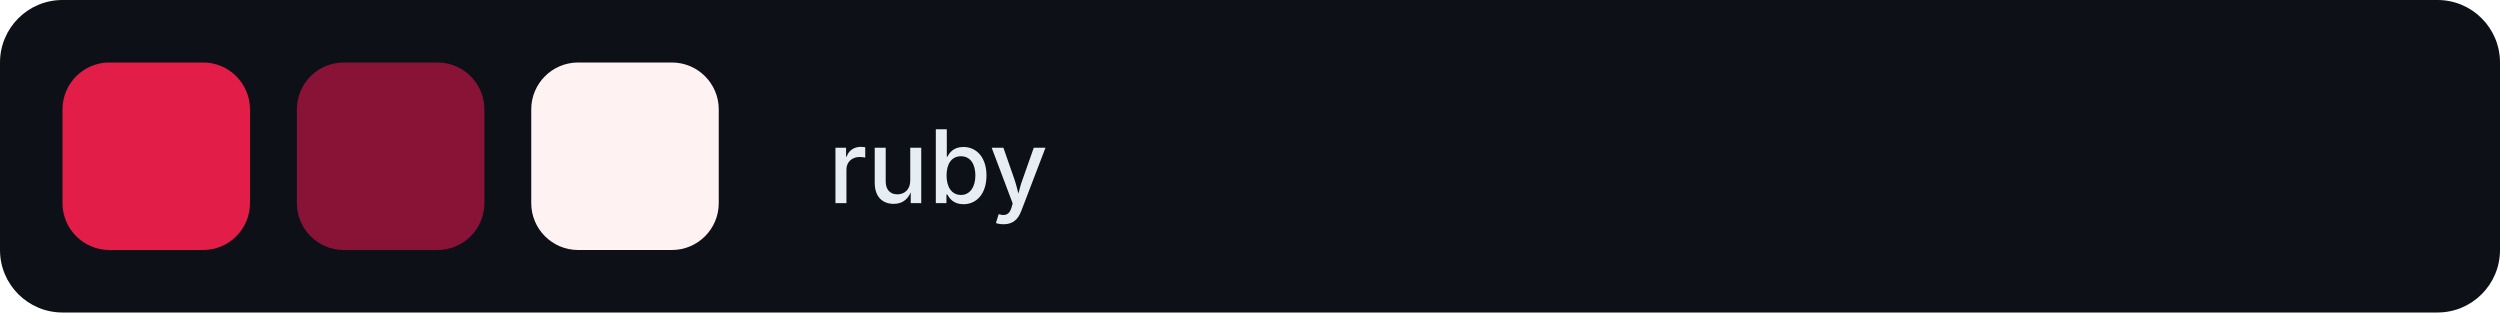
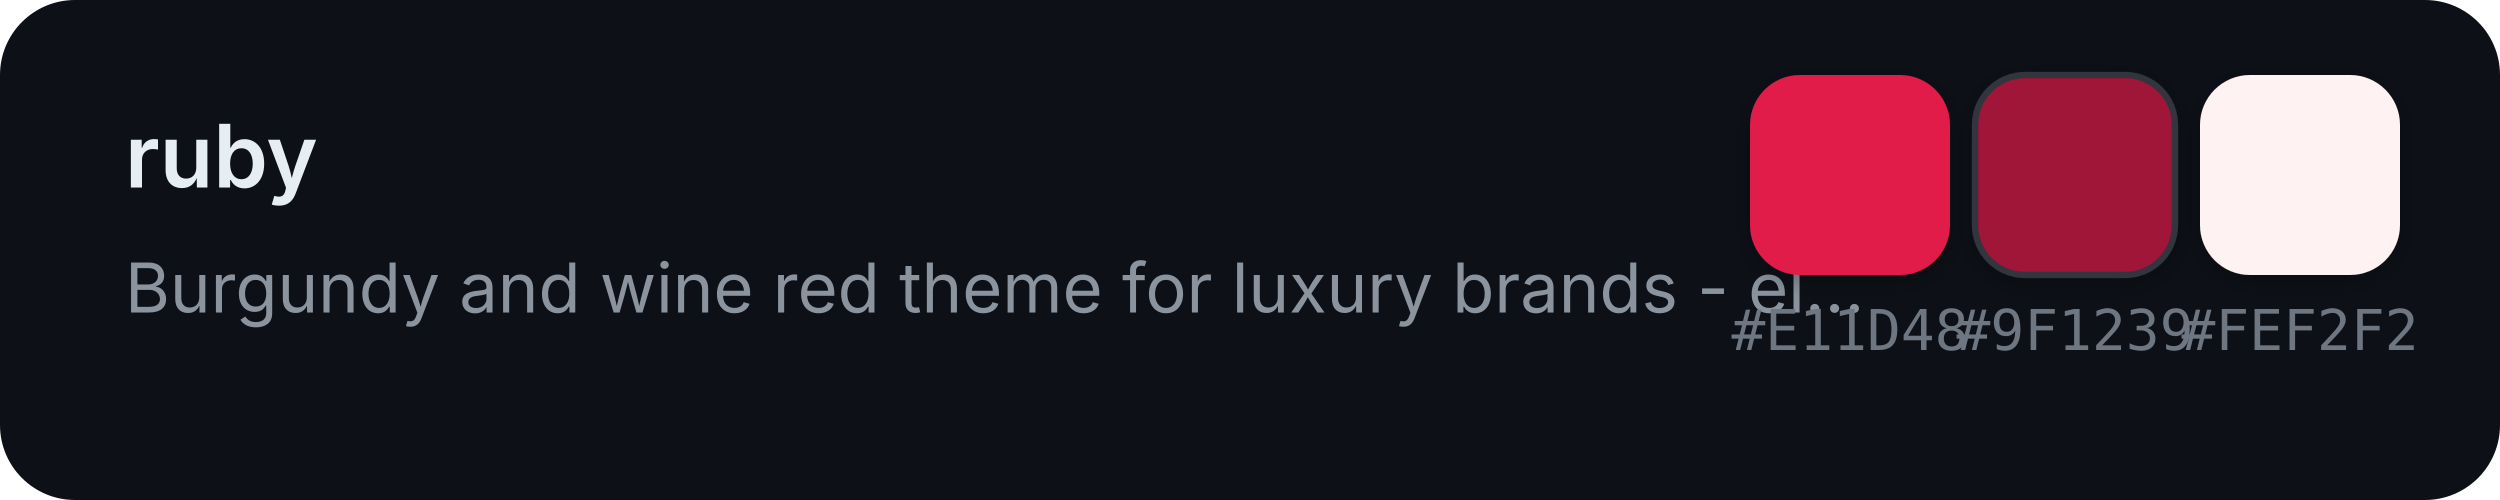
- <svg xmlns="http://www.w3.org/2000/svg" width="320" height="40" viewBox="0 0 320 40">
-   <rect width="320" height="40" fill="#0d1117" rx="8" />
-   <text x="106" y="26" font-family="system-ui, -apple-system, sans-serif" font-size="13" font-weight="500" fill="#e6edf3">ruby</text>
-   <rect x="8" y="8" width="24" height="24" rx="6" fill="#E11D48" />
-   <rect x="38" y="8" width="24" height="24" rx="6" fill="#881337" />
-   <rect x="68" y="8" width="24" height="24" rx="6" fill="#FEF2F2" />
+ <svg xmlns="http://www.w3.org/2000/svg" width="400" height="80" viewBox="0 0 400 80">
+   <defs>
+     <style>
+       .bg { fill: #0d1117; }
+       .text { font-family: system-ui, -apple-system, sans-serif; fill: #e6edf3; }
+       .label { font-size: 14px; font-weight: 600; }
+       .desc { font-size: 11px; fill: #8b949e; }
+       .hex { font-size: 9px; fill: #6e7681; font-family: 'JetBrains Mono', monospace; }
+     </style>
+     <filter id="shadow" x="-20%" y="-20%" width="140%" height="140%">
+       <feDropShadow dx="0" dy="1" stdDeviation="2" flood-opacity="0.3" />
+     </filter>
+   </defs>
+   <rect width="400" height="80" fill="#0d1117" rx="12" />
+   <text x="20" y="30" class="text label">ruby</text>
+   <text x="20" y="50" class="text desc">Burgundy and wine red theme for luxury brands - el...</text>
+   <rect x="280" y="12" width="32" height="32" rx="8" fill="#E11D48" filter="url(#shadow)" />
+   <text x="296" y="56" class="hex" text-anchor="middle">#E11D48</text>
+   <rect x="316" y="12" width="32" height="32" rx="8" fill="#9F1239" stroke="#30363d" stroke-width="1" filter="url(#shadow)" />
+   <text x="332" y="56" class="hex" text-anchor="middle">#9F1239</text>
+   <rect x="352" y="12" width="32" height="32" rx="8" fill="#FEF2F2" filter="url(#shadow)" />
+   <text x="368" y="56" class="hex" text-anchor="middle">#FEF2F2</text>
</svg>
